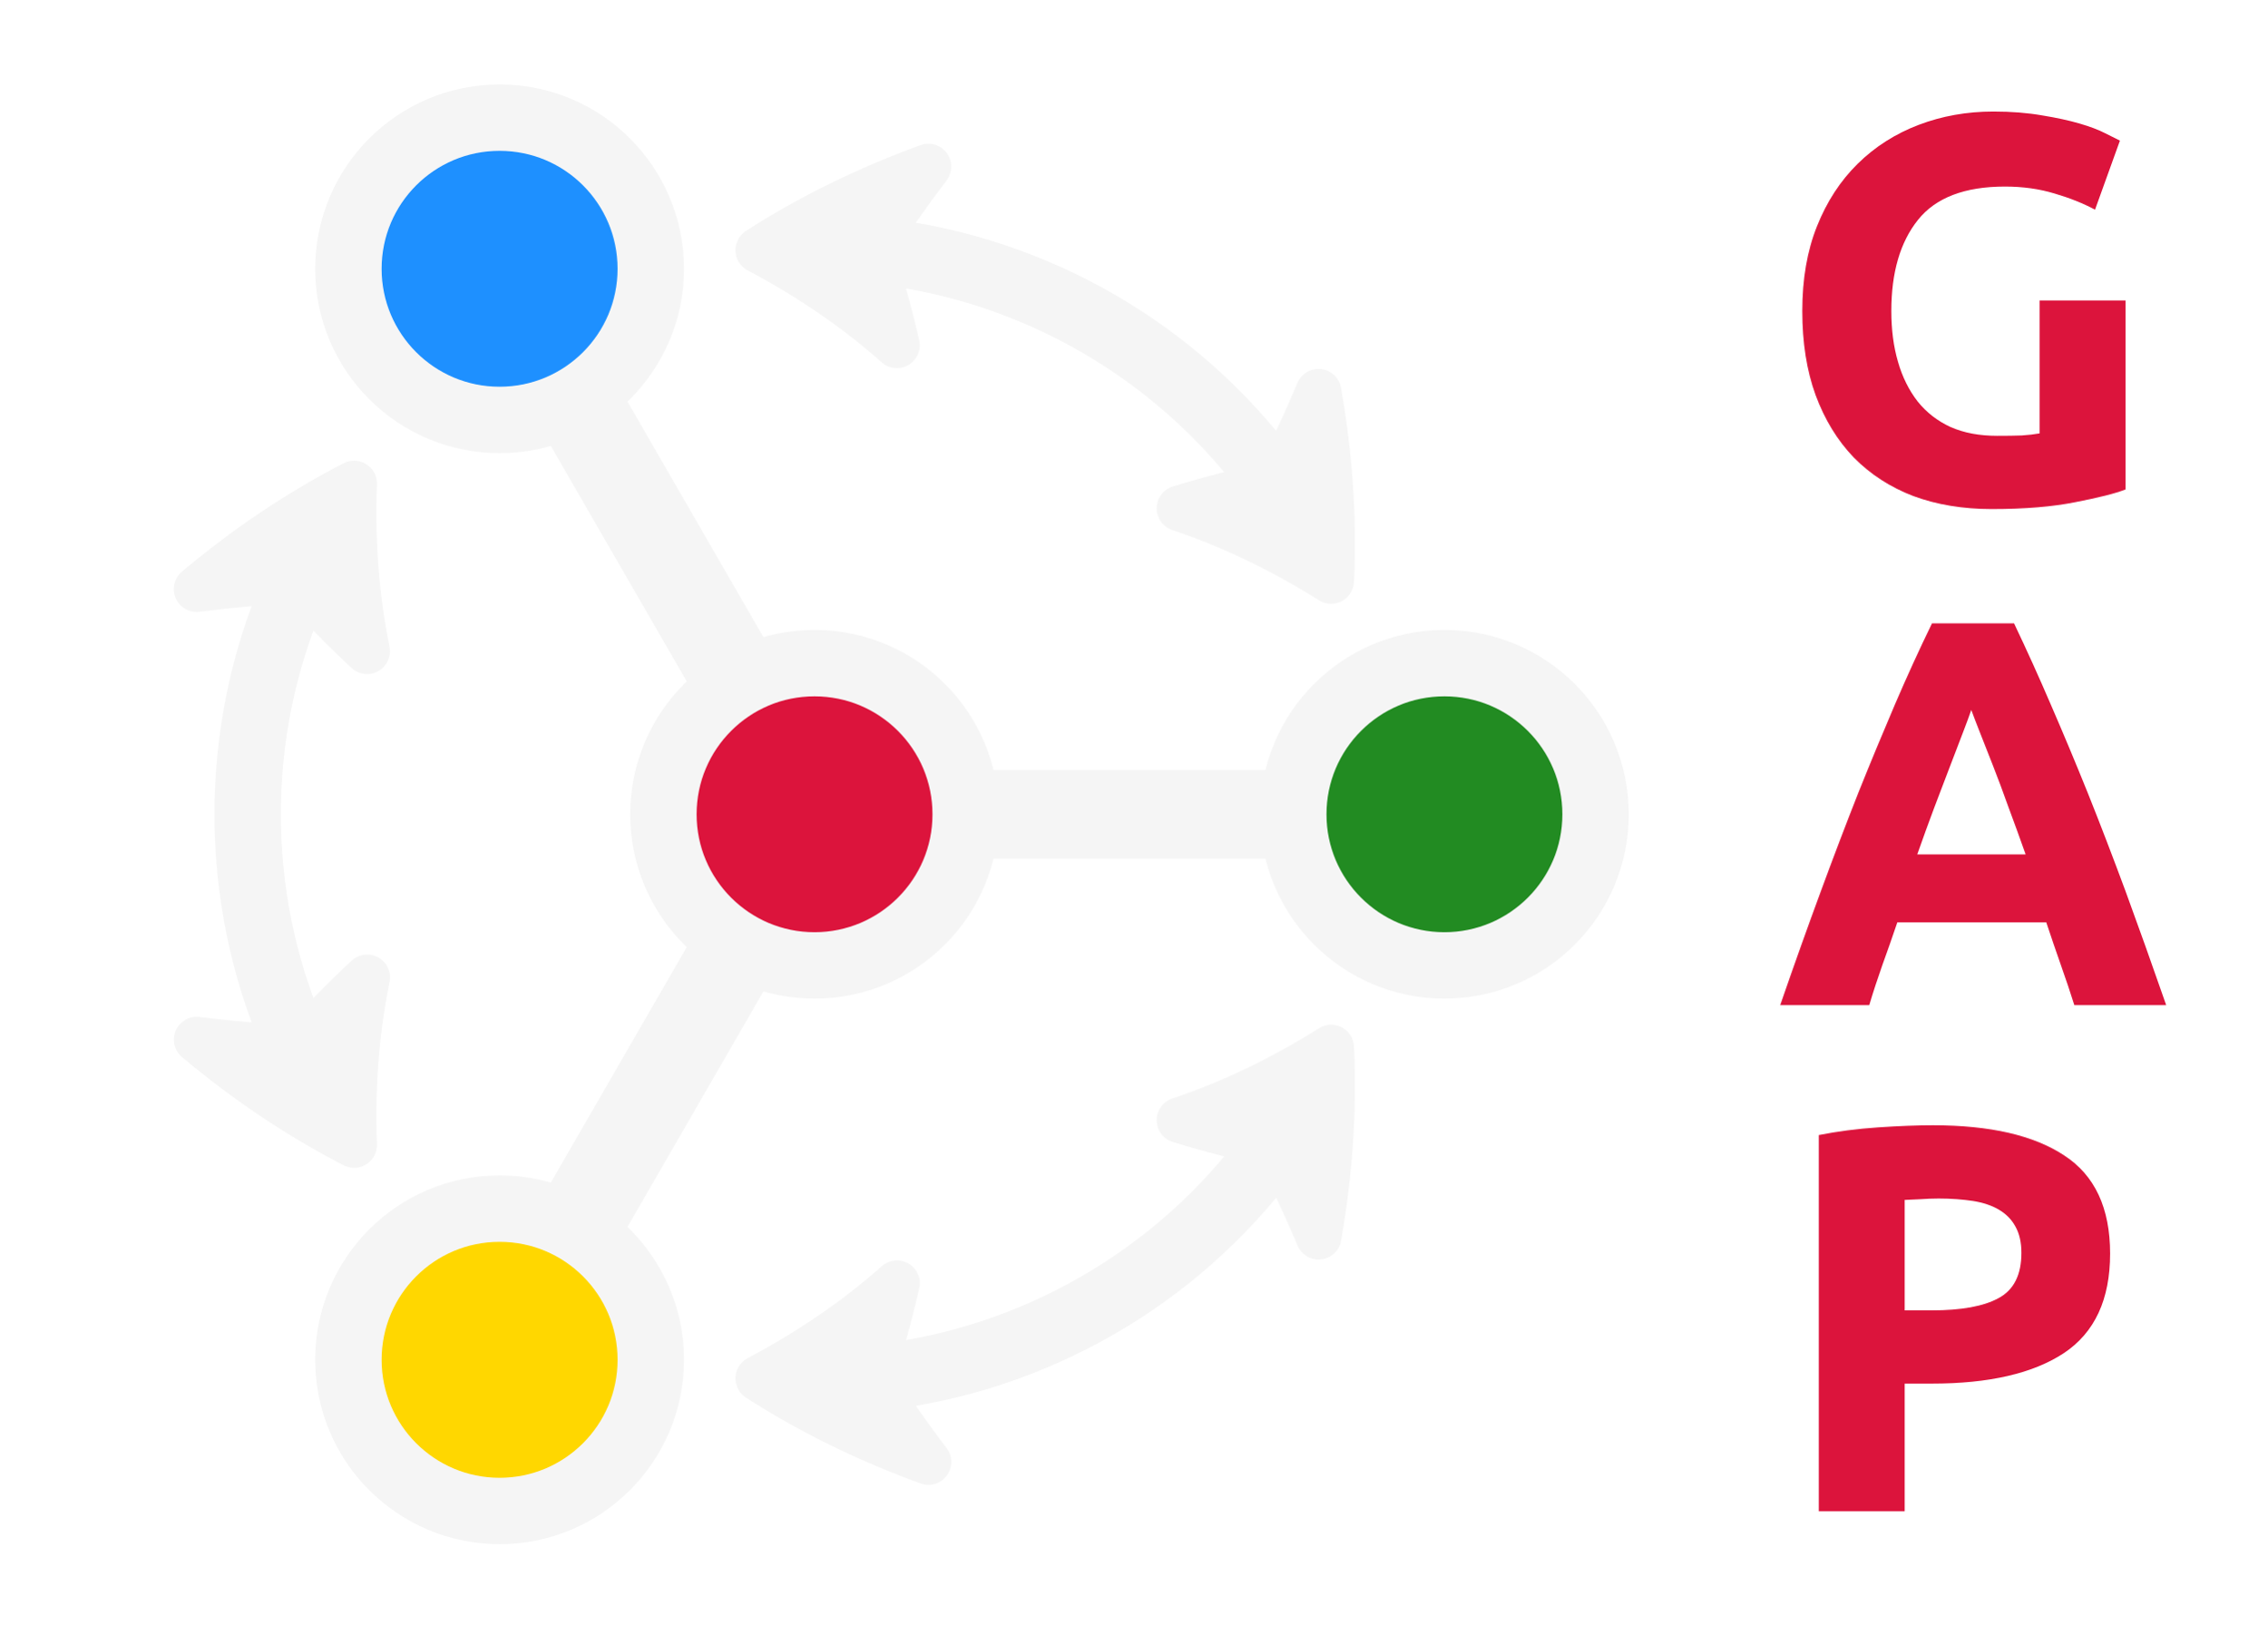
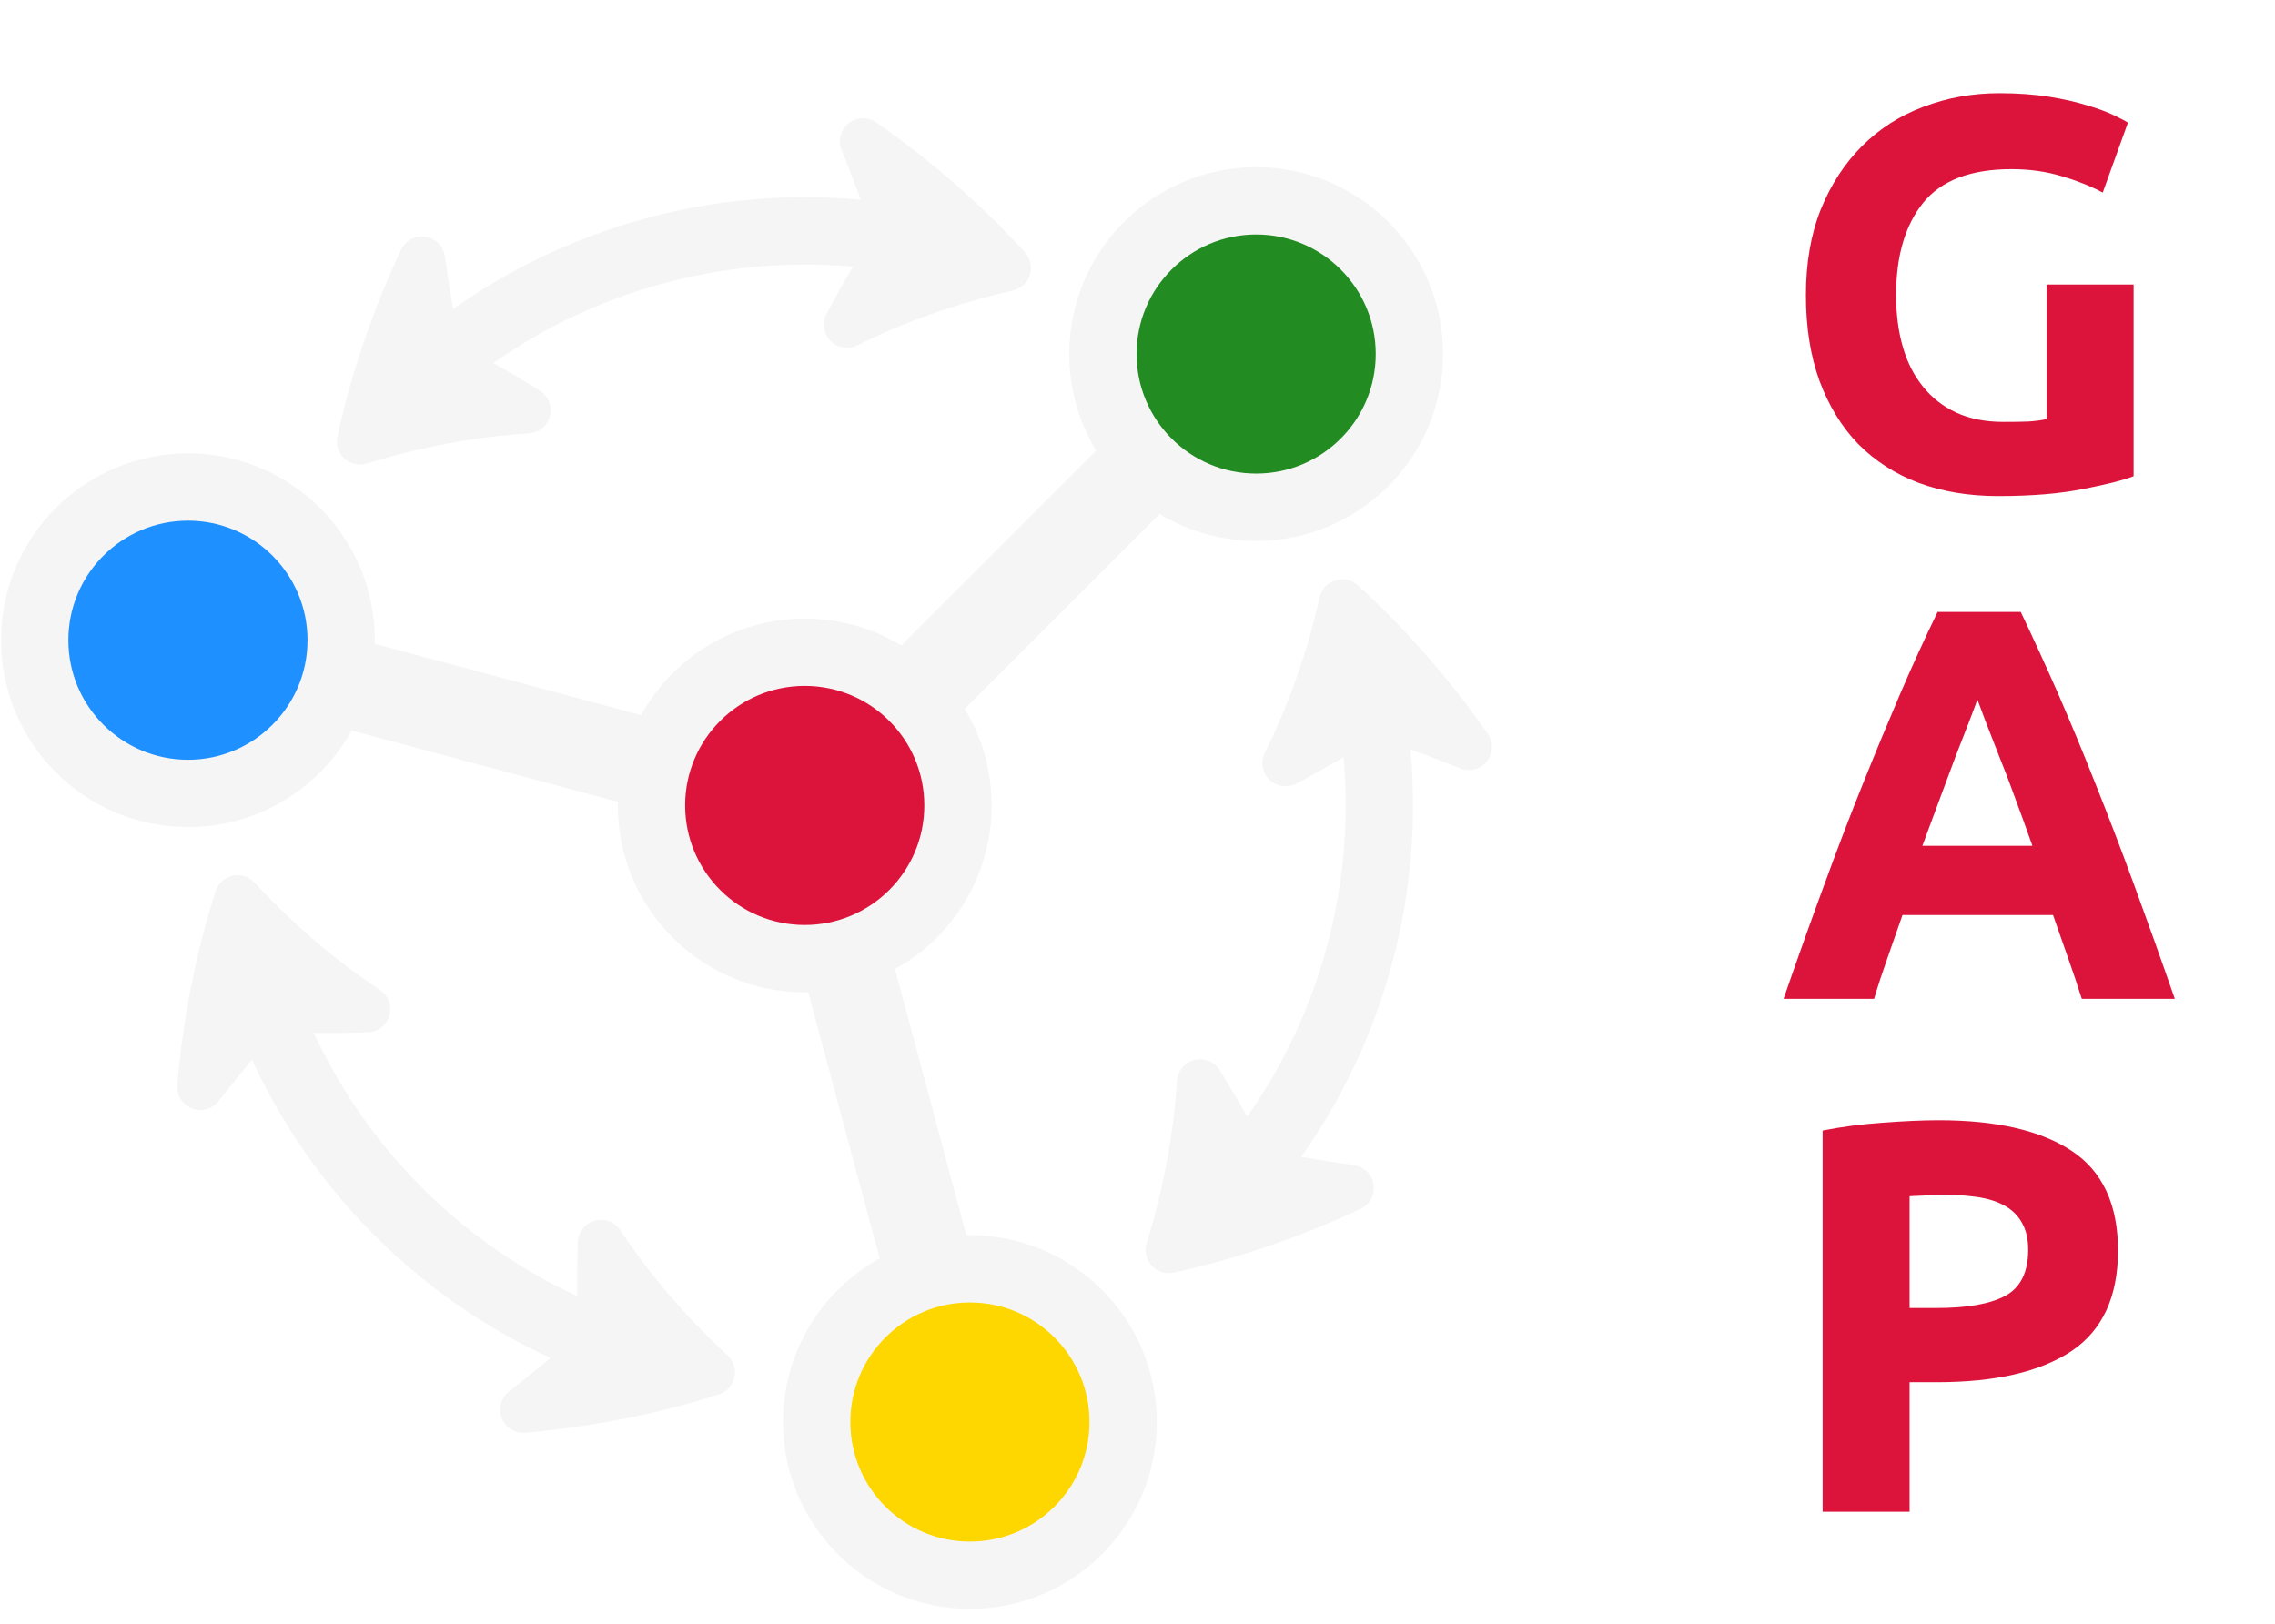
- <svg xmlns="http://www.w3.org/2000/svg" xmlns:xlink="http://www.w3.org/1999/xlink" width="101.041pt" height="73.288pt" viewBox="0 0 101.041 73.288">
+ <svg xmlns="http://www.w3.org/2000/svg" xmlns:xlink="http://www.w3.org/1999/xlink" width="100.122pt" height="71.451pt" viewBox="0 0 100.122 71.451">
  <defs>
    <g>
      <g id="glyph-0-0">
-         <path d="M 10.266 -14.062 C 8.473 -14.062 7.18 -13.566 6.391 -12.578 C 5.598 -11.586 5.203 -10.234 5.203 -8.516 C 5.203 -7.68 5.301 -6.926 5.5 -6.25 C 5.695 -5.57 5.988 -4.984 6.375 -4.484 C 6.77 -3.992 7.258 -3.613 7.844 -3.344 C 8.438 -3.082 9.129 -2.953 9.922 -2.953 C 10.348 -2.953 10.711 -2.957 11.016 -2.969 C 11.316 -2.988 11.582 -3.02 11.812 -3.062 L 11.812 -8.984 L 15.641 -8.984 L 15.641 -0.562 C 15.18 -0.383 14.441 -0.195 13.422 0 C 12.41 0.207 11.16 0.312 9.672 0.312 C 8.391 0.312 7.227 0.117 6.188 -0.266 C 5.156 -0.66 4.27 -1.234 3.531 -1.984 C 2.801 -2.742 2.234 -3.672 1.828 -4.766 C 1.43 -5.859 1.234 -7.109 1.234 -8.516 C 1.234 -9.941 1.453 -11.203 1.891 -12.297 C 2.328 -13.391 2.93 -14.316 3.703 -15.078 C 4.473 -15.836 5.379 -16.414 6.422 -16.812 C 7.461 -17.207 8.57 -17.406 9.75 -17.406 C 10.551 -17.406 11.273 -17.348 11.922 -17.234 C 12.566 -17.129 13.117 -17.008 13.578 -16.875 C 14.047 -16.738 14.43 -16.594 14.734 -16.438 C 15.035 -16.289 15.254 -16.18 15.391 -16.109 L 14.281 -13.031 C 13.758 -13.312 13.16 -13.551 12.484 -13.75 C 11.805 -13.957 11.066 -14.062 10.266 -14.062 Z M 10.266 -14.062 " />
+         <path d="M 10.281 -14.078 C 8.488 -14.078 7.191 -13.582 6.391 -12.594 C 5.598 -11.602 5.203 -10.25 5.203 -8.531 C 5.203 -7.695 5.301 -6.938 5.5 -6.25 C 5.695 -5.57 5.992 -4.988 6.391 -4.5 C 6.785 -4.008 7.273 -3.629 7.859 -3.359 C 8.453 -3.086 9.141 -2.953 9.922 -2.953 C 10.348 -2.953 10.711 -2.957 11.016 -2.969 C 11.328 -2.988 11.598 -3.023 11.828 -3.078 L 11.828 -9 L 15.656 -9 L 15.656 -0.562 C 15.195 -0.383 14.457 -0.195 13.438 0 C 12.426 0.207 11.176 0.312 9.688 0.312 C 8.406 0.312 7.242 0.117 6.203 -0.266 C 5.16 -0.66 4.27 -1.234 3.531 -1.984 C 2.801 -2.742 2.234 -3.672 1.828 -4.766 C 1.43 -5.867 1.234 -7.125 1.234 -8.531 C 1.234 -9.957 1.453 -11.219 1.891 -12.312 C 2.336 -13.406 2.941 -14.332 3.703 -15.094 C 4.473 -15.863 5.379 -16.441 6.422 -16.828 C 7.461 -17.223 8.57 -17.422 9.75 -17.422 C 10.562 -17.422 11.289 -17.367 11.938 -17.266 C 12.582 -17.16 13.133 -17.035 13.594 -16.891 C 14.062 -16.754 14.445 -16.613 14.75 -16.469 C 15.062 -16.32 15.281 -16.207 15.406 -16.125 L 14.297 -13.047 C 13.773 -13.328 13.176 -13.566 12.5 -13.766 C 11.82 -13.973 11.082 -14.078 10.281 -14.078 Z M 10.281 -14.078 " />
      </g>
      <g id="glyph-0-1">
-         <path d="M 13.359 0 C 13.172 -0.594 12.969 -1.195 12.75 -1.812 C 12.531 -2.438 12.316 -3.062 12.109 -3.688 L 5.469 -3.688 C 5.258 -3.062 5.039 -2.438 4.812 -1.812 C 4.594 -1.195 4.395 -0.594 4.219 0 L 0.25 0 C 0.883 -1.832 1.488 -3.523 2.062 -5.078 C 2.633 -6.629 3.191 -8.094 3.734 -9.469 C 4.285 -10.844 4.828 -12.148 5.359 -13.391 C 5.891 -14.629 6.441 -15.836 7.016 -17.016 L 10.672 -17.016 C 11.234 -15.836 11.781 -14.629 12.312 -13.391 C 12.852 -12.148 13.398 -10.844 13.953 -9.469 C 14.504 -8.094 15.066 -6.629 15.641 -5.078 C 16.211 -3.523 16.816 -1.832 17.453 0 Z M 8.766 -13.156 C 8.68 -12.906 8.555 -12.566 8.391 -12.141 C 8.234 -11.723 8.047 -11.234 7.828 -10.672 C 7.617 -10.117 7.383 -9.504 7.125 -8.828 C 6.875 -8.16 6.617 -7.457 6.359 -6.719 L 11.188 -6.719 C 10.926 -7.457 10.672 -8.16 10.422 -8.828 C 10.18 -9.504 9.953 -10.117 9.734 -10.672 C 9.516 -11.234 9.32 -11.723 9.156 -12.141 C 8.988 -12.566 8.859 -12.906 8.766 -13.156 Z M 8.766 -13.156 " />
+         <path d="M 13.375 0 C 13.188 -0.594 12.984 -1.195 12.766 -1.812 C 12.547 -2.438 12.328 -3.062 12.109 -3.688 L 5.484 -3.688 C 5.266 -3.062 5.047 -2.438 4.828 -1.812 C 4.609 -1.195 4.41 -0.594 4.234 0 L 0.25 0 C 0.883 -1.832 1.488 -3.523 2.062 -5.078 C 2.633 -6.641 3.195 -8.109 3.75 -9.484 C 4.301 -10.859 4.844 -12.164 5.375 -13.406 C 5.906 -14.645 6.457 -15.852 7.031 -17.031 L 10.688 -17.031 C 11.25 -15.852 11.801 -14.645 12.344 -13.406 C 12.883 -12.164 13.426 -10.859 13.969 -9.484 C 14.52 -8.109 15.082 -6.641 15.656 -5.078 C 16.227 -3.523 16.832 -1.832 17.469 0 Z M 8.781 -13.172 C 8.695 -12.93 8.57 -12.598 8.406 -12.172 C 8.238 -11.742 8.047 -11.25 7.828 -10.688 C 7.617 -10.133 7.391 -9.52 7.141 -8.844 C 6.891 -8.176 6.629 -7.473 6.359 -6.734 L 11.203 -6.734 C 10.941 -7.473 10.688 -8.176 10.438 -8.844 C 10.195 -9.52 9.961 -10.133 9.734 -10.688 C 9.516 -11.25 9.32 -11.742 9.156 -12.172 C 9 -12.598 8.875 -12.93 8.781 -13.172 Z M 8.781 -13.172 " />
      </g>
      <g id="glyph-0-2">
-         <path d="M 7.062 -17.203 C 9.602 -17.203 11.551 -16.754 12.906 -15.859 C 14.27 -14.973 14.953 -13.516 14.953 -11.484 C 14.953 -9.441 14.266 -7.961 12.891 -7.047 C 11.516 -6.141 9.551 -5.688 7 -5.688 L 5.797 -5.688 L 5.797 0 L 1.969 0 L 1.969 -16.766 C 2.801 -16.93 3.68 -17.047 4.609 -17.109 C 5.547 -17.172 6.363 -17.203 7.062 -17.203 Z M 7.312 -13.938 C 7.031 -13.938 6.754 -13.926 6.484 -13.906 C 6.223 -13.895 5.992 -13.883 5.797 -13.875 L 5.797 -8.953 L 7 -8.953 C 8.32 -8.953 9.316 -9.133 9.984 -9.5 C 10.66 -9.863 11 -10.535 11 -11.516 C 11 -11.984 10.91 -12.375 10.734 -12.688 C 10.566 -13 10.32 -13.25 10 -13.438 C 9.688 -13.625 9.301 -13.754 8.844 -13.828 C 8.383 -13.898 7.875 -13.938 7.312 -13.938 Z M 7.312 -13.938 " />
+         <path d="M 7.078 -17.234 C 9.617 -17.234 11.566 -16.785 12.922 -15.891 C 14.285 -14.992 14.969 -13.531 14.969 -11.5 C 14.969 -9.457 14.281 -7.977 12.906 -7.062 C 11.531 -6.156 9.562 -5.703 7 -5.703 L 5.797 -5.703 L 5.797 0 L 1.969 0 L 1.969 -16.781 C 2.801 -16.945 3.68 -17.062 4.609 -17.125 C 5.547 -17.195 6.367 -17.234 7.078 -17.234 Z M 7.328 -13.953 C 7.047 -13.953 6.77 -13.941 6.5 -13.922 C 6.227 -13.91 5.992 -13.898 5.797 -13.891 L 5.797 -8.969 L 7 -8.969 C 8.332 -8.969 9.332 -9.145 10 -9.5 C 10.676 -9.863 11.016 -10.539 11.016 -11.531 C 11.016 -12 10.926 -12.391 10.75 -12.703 C 10.582 -13.016 10.336 -13.266 10.016 -13.453 C 9.691 -13.641 9.301 -13.77 8.844 -13.844 C 8.383 -13.914 7.879 -13.953 7.328 -13.953 Z M 7.328 -13.953 " />
      </g>
    </g>
    <clipPath id="clip-0">
-       <path clip-rule="nonzero" d="M 0.012 0 L 90 0 L 90 72.582 L 0.012 72.582 Z M 0.012 0 " />
+       <path clip-rule="nonzero" d="M 0 0.039 L 99.25 0.039 L 99.25 70.867 L 0 70.867 Z M 0 0.039 " />
    </clipPath>
    <clipPath id="clip-1">
-       <path clip-rule="nonzero" d="M 0.012 0 L 85 0 L 85 72.582 L 0.012 72.582 Z M 0.012 0 " />
+       <path clip-rule="nonzero" d="M 0 0.039 L 86 0.039 L 86 70.867 L 0 70.867 Z M 0 0.039 " />
    </clipPath>
    <clipPath id="clip-2">
-       <path clip-rule="nonzero" d="M 15 0 L 100.078 0 L 100.078 72.582 L 15 72.582 Z M 15 0 " />
+       <path clip-rule="nonzero" d="M 0 0.039 L 98 0.039 L 98 70.867 L 0 70.867 Z M 0 0.039 " />
    </clipPath>
    <clipPath id="clip-3">
-       <path clip-rule="nonzero" d="M 0.012 0 L 71 0 L 71 61 L 0.012 61 Z M 0.012 0 " />
+       <path clip-rule="nonzero" d="M 0 0.039 L 85 0.039 L 85 70.867 L 0 70.867 Z M 0 0.039 " />
    </clipPath>
    <clipPath id="clip-4">
-       <path clip-rule="nonzero" d="M 0.012 12 L 71 12 L 71 72.582 L 0.012 72.582 Z M 0.012 12 " />
+       <path clip-rule="nonzero" d="M 6 0.039 L 99.25 0.039 L 99.25 65 L 6 65 Z M 6 0.039 " />
    </clipPath>
    <clipPath id="clip-5">
-       <path clip-rule="nonzero" d="M 0.012 0 L 99 0 L 99 64 L 0.012 64 Z M 0.012 0 " />
+       <path clip-rule="nonzero" d="M 0 0.039 L 57 0.039 L 57 70.867 L 0 70.867 Z M 0 0.039 " />
    </clipPath>
    <clipPath id="clip-6">
-       <path clip-rule="nonzero" d="M 0.012 0 L 55 0 L 55 72.582 L 0.012 72.582 Z M 0.012 0 " />
+       <path clip-rule="nonzero" d="M 0 13 L 92 13 L 92 70.867 L 0 70.867 Z M 0 13 " />
    </clipPath>
    <clipPath id="clip-7">
-       <path clip-rule="nonzero" d="M 0.012 9 L 99 9 L 99 72.582 L 0.012 72.582 Z M 0.012 9 " />
+       <path clip-rule="nonzero" d="M 0 0.039 L 81 0.039 L 81 58 L 0 58 Z M 0 0.039 " />
+     </clipPath>
+     <clipPath id="clip-8">
+       <path clip-rule="nonzero" d="M 0 2 L 68 2 L 68 70.867 L 0 70.867 Z M 0 2 " />
+     </clipPath>
+     <clipPath id="clip-9">
+       <path clip-rule="nonzero" d="M 13 0.039 L 99.25 0.039 L 99.25 70.867 L 13 70.867 Z M 13 0.039 " />
    </clipPath>
  </defs>
-   <path fill="none" stroke-width="3.985" stroke-linecap="butt" stroke-linejoin="miter" stroke="rgb(95.999%, 95.999%, 95.999%)" stroke-opacity="1" stroke-miterlimit="10" d="M 5.67 -0.002 L 22.677 -0.002 " transform="matrix(0.990378, 0, 0, -0.990378, 36.30263, 36.29142)" />
  <g clip-path="url(#clip-0)">
-     <path fill="none" stroke-width="3.985" stroke-linecap="butt" stroke-linejoin="miter" stroke="rgb(95.999%, 95.999%, 95.999%)" stroke-opacity="1" stroke-miterlimit="10" d="M -2.834 4.909 L -11.337 19.641 " transform="matrix(0.990378, 0, 0, -0.990378, 36.30263, 36.29142)" />
-     <path fill="none" stroke-width="3.985" stroke-linecap="butt" stroke-linejoin="miter" stroke="rgb(95.999%, 95.999%, 95.999%)" stroke-opacity="1" stroke-miterlimit="10" d="M -2.834 -4.908 L -11.337 -19.64 " transform="matrix(0.990378, 0, 0, -0.990378, 36.30263, 36.29142)" />
+     <path fill="none" stroke-width="3.985" stroke-linecap="butt" stroke-linejoin="miter" stroke="rgb(95.999%, 95.999%, 95.999%)" stroke-opacity="1" stroke-miterlimit="10" d="M 4.007 4.008 L 16.034 16.035 " transform="matrix(0.991307, 0, 0, -0.991307, 35.41444, 35.45388)" />
  </g>
-   <path fill-rule="nonzero" fill="rgb(86.4%, 7.999%, 23.499%)" fill-opacity="1" d="M 43.039 36.293 C 43.039 32.57 40.023 29.555 36.301 29.555 C 32.582 29.555 29.566 32.57 29.566 36.293 C 29.566 40.012 32.582 43.027 36.301 43.027 C 40.023 43.027 43.039 40.012 43.039 36.293 Z M 43.039 36.293 " />
  <g clip-path="url(#clip-1)">
-     <path fill="none" stroke-width="2.989" stroke-linecap="butt" stroke-linejoin="miter" stroke="rgb(95.999%, 95.999%, 95.999%)" stroke-opacity="1" stroke-miterlimit="10" d="M 6.802 -0.002 C 6.802 3.757 3.757 6.802 -0.002 6.802 C -3.757 6.802 -6.802 3.757 -6.802 -0.002 C -6.802 -3.756 -3.757 -6.801 -0.002 -6.801 C 3.757 -6.801 6.802 -3.756 6.802 -0.002 Z M 6.802 -0.002 " transform="matrix(0.990378, 0, 0, -0.990378, 36.30263, 36.29142)" />
+     <path fill="none" stroke-width="3.985" stroke-linecap="butt" stroke-linejoin="miter" stroke="rgb(95.999%, 95.999%, 95.999%)" stroke-opacity="1" stroke-miterlimit="10" d="M -5.478 1.467 L -21.906 5.868 " transform="matrix(0.991307, 0, 0, -0.991307, 35.41444, 35.45388)" />
  </g>
-   <path fill-rule="nonzero" fill="rgb(13.199%, 54.5%, 13.199%)" fill-opacity="1" d="M 71.113 36.293 C 71.113 32.57 68.098 29.555 64.375 29.555 C 60.656 29.555 57.641 32.57 57.641 36.293 C 57.641 40.012 60.656 43.027 64.375 43.027 C 68.098 43.027 71.113 40.012 71.113 36.293 Z M 71.113 36.293 " />
  <g clip-path="url(#clip-2)">
-     <path fill="none" stroke-width="2.989" stroke-linecap="butt" stroke-linejoin="miter" stroke="rgb(95.999%, 95.999%, 95.999%)" stroke-opacity="1" stroke-miterlimit="10" d="M 35.149 -0.002 C 35.149 3.757 32.104 6.802 28.345 6.802 C 24.59 6.802 21.545 3.757 21.545 -0.002 C 21.545 -3.756 24.59 -6.801 28.345 -6.801 C 32.104 -6.801 35.149 -3.756 35.149 -0.002 Z M 35.149 -0.002 " transform="matrix(0.990378, 0, 0, -0.990378, 36.30263, 36.29142)" />
+     <path fill="none" stroke-width="3.985" stroke-linecap="butt" stroke-linejoin="miter" stroke="rgb(95.999%, 95.999%, 95.999%)" stroke-opacity="1" stroke-miterlimit="10" d="M 1.465 -5.477 L 5.871 -21.905 " transform="matrix(0.991307, 0, 0, -0.991307, 35.41444, 35.45388)" />
  </g>
-   <path fill-rule="nonzero" fill="rgb(11.6%, 56.499%, 100%)" fill-opacity="1" d="M 29.004 11.98 C 29.004 8.258 25.988 5.242 22.266 5.242 C 18.543 5.242 15.527 8.258 15.527 11.98 C 15.527 15.699 18.543 18.715 22.266 18.715 C 25.988 18.715 29.004 15.699 29.004 11.98 Z M 29.004 11.98 " />
+   <path fill-rule="nonzero" fill="rgb(86.4%, 7.999%, 23.499%)" fill-opacity="1" d="M 42.16 35.453 C 42.16 31.73 39.141 28.711 35.414 28.711 C 31.691 28.711 28.672 31.73 28.672 35.453 C 28.672 39.18 31.691 42.199 35.414 42.199 C 39.141 42.199 42.16 39.18 42.16 35.453 Z M 42.16 35.453 " />
  <g clip-path="url(#clip-3)">
-     <path fill="none" stroke-width="2.989" stroke-linecap="butt" stroke-linejoin="miter" stroke="rgb(95.999%, 95.999%, 95.999%)" stroke-opacity="1" stroke-miterlimit="10" d="M -7.37 24.547 C -7.37 28.306 -10.415 31.351 -14.173 31.351 C -17.932 31.351 -20.977 28.306 -20.977 24.547 C -20.977 20.792 -17.932 17.747 -14.173 17.747 C -10.415 17.747 -7.37 20.792 -7.37 24.547 Z M -7.37 24.547 " transform="matrix(0.990378, 0, 0, -0.990378, 36.30263, 36.29142)" />
+     <path fill="none" stroke-width="2.989" stroke-linecap="butt" stroke-linejoin="miter" stroke="rgb(95.999%, 95.999%, 95.999%)" stroke-opacity="1" stroke-miterlimit="10" d="M 6.805 0.001 C 6.805 3.756 3.759 6.802 -0 6.802 C -3.756 6.802 -6.802 3.756 -6.802 0.001 C -6.802 -3.758 -3.756 -6.804 -0 -6.804 C 3.759 -6.804 6.805 -3.758 6.805 0.001 Z M 6.805 0.001 " transform="matrix(0.991307, 0, 0, -0.991307, 35.41444, 35.45388)" />
  </g>
-   <path fill-rule="nonzero" fill="rgb(100%, 84.399%, 0%)" fill-opacity="1" d="M 29.004 60.605 C 29.004 56.883 25.988 53.867 22.266 53.867 C 18.543 53.867 15.527 56.883 15.527 60.605 C 15.527 64.324 18.543 67.344 22.266 67.344 C 25.988 67.344 29.004 64.324 29.004 60.605 Z M 29.004 60.605 " />
+   <path fill-rule="nonzero" fill="rgb(13.199%, 54.5%, 13.199%)" fill-opacity="1" d="M 62.027 15.582 C 62.027 11.859 59.008 8.84 55.285 8.84 C 51.559 8.84 48.539 11.859 48.539 15.582 C 48.539 19.309 51.559 22.328 55.285 22.328 C 59.008 22.328 62.027 19.309 62.027 15.582 Z M 62.027 15.582 " />
  <g clip-path="url(#clip-4)">
-     <path fill="none" stroke-width="2.989" stroke-linecap="butt" stroke-linejoin="miter" stroke="rgb(95.999%, 95.999%, 95.999%)" stroke-opacity="1" stroke-miterlimit="10" d="M -7.37 -24.55 C -7.37 -20.791 -10.415 -17.747 -14.173 -17.747 C -17.932 -17.747 -20.977 -20.791 -20.977 -24.55 C -20.977 -28.305 -17.932 -31.354 -14.173 -31.354 C -10.415 -31.354 -7.37 -28.305 -7.37 -24.55 Z M -7.37 -24.55 " transform="matrix(0.990378, 0, 0, -0.990378, 36.30263, 36.29142)" />
+     <path fill="none" stroke-width="2.989" stroke-linecap="butt" stroke-linejoin="miter" stroke="rgb(95.999%, 95.999%, 95.999%)" stroke-opacity="1" stroke-miterlimit="10" d="M 26.846 20.046 C 26.846 23.801 23.8 26.847 20.045 26.847 C 16.286 26.847 13.24 23.801 13.24 20.046 C 13.24 16.287 16.286 13.241 20.045 13.241 C 23.8 13.241 26.846 16.287 26.846 20.046 Z M 26.846 20.046 " transform="matrix(0.991307, 0, 0, -0.991307, 35.41444, 35.45388)" />
  </g>
+   <path fill-rule="nonzero" fill="rgb(11.6%, 56.499%, 100%)" fill-opacity="1" d="M 15.016 28.18 C 15.016 24.457 11.996 21.438 8.273 21.438 C 4.547 21.438 1.527 24.457 1.527 28.18 C 1.527 31.906 4.547 34.926 8.273 34.926 C 11.996 34.926 15.016 31.906 15.016 28.18 Z M 15.016 28.18 " />
  <g clip-path="url(#clip-5)">
-     <path fill="none" stroke-width="2.989" stroke-linecap="butt" stroke-linejoin="miter" stroke="rgb(95.999%, 95.999%, 95.999%)" stroke-opacity="1" stroke-miterlimit="10" d="M 20.429 15.282 C 16.252 20.867 9.945 24.512 3.019 25.336 " transform="matrix(0.990378, 0, 0, -0.990378, 36.30263, 36.29142)" />
+     <path fill="none" stroke-width="2.989" stroke-linecap="butt" stroke-linejoin="miter" stroke="rgb(95.999%, 95.999%, 95.999%)" stroke-opacity="1" stroke-miterlimit="10" d="M -20.578 7.338 C -20.578 11.093 -23.624 14.139 -27.379 14.139 C -31.138 14.139 -34.184 11.093 -34.184 7.338 C -34.184 3.579 -31.138 0.533 -27.379 0.533 C -23.624 0.533 -20.578 3.579 -20.578 7.338 Z M -20.578 7.338 " transform="matrix(0.991307, 0, 0, -0.991307, 35.41444, 35.45388)" />
  </g>
-   <path fill-rule="nonzero" fill="rgb(95.999%, 95.999%, 95.999%)" fill-opacity="1" stroke-width="2.057" stroke-linecap="butt" stroke-linejoin="round" stroke="rgb(95.999%, 95.999%, 95.999%)" stroke-opacity="1" stroke-miterlimit="10" d="M 23.249 10.502 C 23.383 13.247 23.194 16.103 22.681 19.013 C 22.086 17.594 21.439 16.209 20.733 14.868 C 19.266 14.568 17.83 14.202 16.426 13.768 C 18.721 12.999 21.013 11.906 23.249 10.502 Z M 23.249 10.502 " transform="matrix(0.990378, 0, 0, -0.990378, 36.30263, 36.29142)" />
-   <path fill-rule="nonzero" fill="rgb(95.999%, 95.999%, 95.999%)" fill-opacity="1" stroke-width="2.057" stroke-linecap="butt" stroke-linejoin="round" stroke="rgb(95.999%, 95.999%, 95.999%)" stroke-opacity="1" stroke-miterlimit="10" d="M -2.53 25.387 C -0.195 24.153 1.895 22.713 3.706 21.108 C 3.382 22.54 2.98 23.967 2.511 25.391 C 3.315 26.669 4.191 27.923 5.122 29.15 C 2.349 28.136 -0.219 26.874 -2.53 25.387 Z M -2.53 25.387 " transform="matrix(0.990378, 0, 0, -0.990378, 36.30263, 36.29142)" />
+   <path fill-rule="nonzero" fill="rgb(100%, 84.399%, 0%)" fill-opacity="1" d="M 49.43 62.598 C 49.43 58.871 46.41 55.852 42.688 55.852 C 38.961 55.852 35.941 58.871 35.941 62.598 C 35.941 66.32 38.961 69.34 42.688 69.34 C 46.41 69.34 49.43 66.32 49.43 62.598 Z M 49.43 62.598 " />
  <g clip-path="url(#clip-6)">
-     <path fill="none" stroke-width="2.989" stroke-linecap="butt" stroke-linejoin="miter" stroke="rgb(95.999%, 95.999%, 95.999%)" stroke-opacity="1" stroke-miterlimit="10" d="M -23.45 10.052 C -26.199 3.643 -26.199 -3.642 -23.45 -10.051 " transform="matrix(0.990378, 0, 0, -0.990378, 36.30263, 36.29142)" />
+     <path fill="none" stroke-width="2.989" stroke-linecap="butt" stroke-linejoin="miter" stroke="rgb(95.999%, 95.999%, 95.999%)" stroke-opacity="1" stroke-miterlimit="10" d="M 14.138 -27.382 C 14.138 -23.623 11.092 -20.577 7.337 -20.577 C 3.578 -20.577 0.532 -23.623 0.532 -27.382 C 0.532 -31.137 3.578 -34.183 7.337 -34.183 C 11.092 -34.183 14.138 -31.137 14.138 -27.382 Z M 14.138 -27.382 " transform="matrix(0.991307, 0, 0, -0.991307, 35.41444, 35.45388)" />
  </g>
-   <path fill-rule="nonzero" fill="rgb(95.999%, 95.999%, 95.999%)" fill-opacity="1" stroke-width="2.057" stroke-linecap="butt" stroke-linejoin="round" stroke="rgb(95.999%, 95.999%, 95.999%)" stroke-opacity="1" stroke-miterlimit="10" d="M -20.721 14.884 C -23.162 13.626 -25.545 12.036 -27.808 10.135 C -26.278 10.332 -24.756 10.462 -23.245 10.522 C -22.247 9.401 -21.214 8.34 -20.137 7.339 C -20.618 9.713 -20.819 12.245 -20.721 14.884 Z M -20.721 14.884 " transform="matrix(0.990378, 0, 0, -0.990378, 36.30263, 36.29142)" />
-   <path fill-rule="nonzero" fill="rgb(95.999%, 95.999%, 95.999%)" fill-opacity="1" stroke-width="2.057" stroke-linecap="butt" stroke-linejoin="round" stroke="rgb(95.999%, 95.999%, 95.999%)" stroke-opacity="1" stroke-miterlimit="10" d="M -20.721 -14.883 C -20.819 -12.244 -20.618 -9.712 -20.133 -7.342 C -21.21 -8.344 -22.247 -9.405 -23.245 -10.521 C -24.756 -10.462 -26.278 -10.335 -27.805 -10.142 C -25.545 -12.035 -23.162 -13.625 -20.721 -14.883 Z M -20.721 -14.883 " transform="matrix(0.990378, 0, 0, -0.990378, 36.30263, 36.29142)" />
  <g clip-path="url(#clip-7)">
-     <path fill="none" stroke-width="2.989" stroke-linecap="butt" stroke-linejoin="miter" stroke="rgb(95.999%, 95.999%, 95.999%)" stroke-opacity="1" stroke-miterlimit="10" d="M 3.019 -25.335 C 9.945 -24.511 16.256 -20.866 20.433 -15.281 " transform="matrix(0.990378, 0, 0, -0.990378, 36.30263, 36.29142)" />
+     <path fill="none" stroke-width="2.989" stroke-linecap="butt" stroke-linejoin="miter" stroke="rgb(95.999%, 95.999%, 95.999%)" stroke-opacity="1" stroke-miterlimit="10" d="M 3.641 25.252 C -3.263 26.248 -10.301 24.365 -15.782 20.05 " transform="matrix(0.991307, 0, 0, -0.991307, 35.41444, 35.45388)" />
  </g>
-   <path fill-rule="nonzero" fill="rgb(95.999%, 95.999%, 95.999%)" fill-opacity="1" stroke-width="2.057" stroke-linecap="butt" stroke-linejoin="round" stroke="rgb(95.999%, 95.999%, 95.999%)" stroke-opacity="1" stroke-miterlimit="10" d="M -2.53 -25.386 C -0.219 -26.873 2.349 -28.139 5.126 -29.149 C 4.191 -27.923 3.319 -26.668 2.511 -25.39 C 2.984 -23.97 3.382 -22.539 3.71 -21.107 C 1.899 -22.712 -0.195 -24.152 -2.53 -25.386 Z M -2.53 -25.386 " transform="matrix(0.990378, 0, 0, -0.990378, 36.30263, 36.29142)" />
-   <path fill-rule="nonzero" fill="rgb(95.999%, 95.999%, 95.999%)" fill-opacity="1" stroke-width="2.057" stroke-linecap="butt" stroke-linejoin="round" stroke="rgb(95.999%, 95.999%, 95.999%)" stroke-opacity="1" stroke-miterlimit="10" d="M 23.249 -10.501 C 21.013 -11.905 18.721 -13.002 16.426 -13.767 C 17.83 -14.197 19.266 -14.567 20.733 -14.867 C 21.439 -16.208 22.09 -17.589 22.685 -19.009 C 23.194 -16.102 23.383 -13.246 23.249 -10.501 Z M 23.249 -10.501 " transform="matrix(0.990378, 0, 0, -0.990378, 36.30263, 36.29142)" />
+   <path fill-rule="nonzero" fill="rgb(95.999%, 95.999%, 95.999%)" fill-opacity="1" stroke-width="2.057" stroke-linecap="butt" stroke-linejoin="round" stroke="rgb(95.999%, 95.999%, 95.999%)" stroke-opacity="1" stroke-miterlimit="10" d="M 9.015 23.868 C 7.167 25.902 5.012 27.789 2.592 29.484 C 3.18 28.057 3.696 26.619 4.149 25.177 C 3.321 23.924 2.565 22.647 1.879 21.35 C 4.047 22.43 6.438 23.277 9.015 23.868 Z M 9.015 23.868 " transform="matrix(0.991307, 0, 0, -0.991307, 35.41444, 35.45388)" />
+   <path fill-rule="nonzero" fill="rgb(95.999%, 95.999%, 95.999%)" fill-opacity="1" stroke-width="2.057" stroke-linecap="butt" stroke-linejoin="round" stroke="rgb(95.999%, 95.999%, 95.999%)" stroke-opacity="1" stroke-miterlimit="10" d="M -19.738 16.165 C -17.216 16.941 -14.718 17.402 -12.307 17.548 C -13.548 18.328 -14.84 19.057 -16.18 19.727 C -16.515 21.205 -16.783 22.706 -16.992 24.235 C -18.237 21.559 -19.159 18.848 -19.738 16.165 Z M -19.738 16.165 " transform="matrix(0.991307, 0, 0, -0.991307, 35.41444, 35.45388)" />
+   <g clip-path="url(#clip-8)">
+     <path fill="none" stroke-width="2.989" stroke-linecap="butt" stroke-linejoin="miter" stroke="rgb(95.999%, 95.999%, 95.999%)" stroke-opacity="1" stroke-miterlimit="10" d="M -23.691 -9.476 C -21.102 -15.95 -15.948 -21.101 -9.473 -23.69 " transform="matrix(0.991307, 0, 0, -0.991307, 35.41444, 35.45388)" />
+   </g>
+   <path fill-rule="nonzero" fill="rgb(95.999%, 95.999%, 95.999%)" fill-opacity="1" stroke-width="2.057" stroke-linecap="butt" stroke-linejoin="round" stroke="rgb(95.999%, 95.999%, 95.999%)" stroke-opacity="1" stroke-miterlimit="10" d="M -25.176 -4.129 C -26.016 -6.745 -26.571 -9.551 -26.831 -12.495 C -25.886 -11.277 -24.9 -10.107 -23.876 -8.995 C -22.379 -9.086 -20.897 -9.102 -19.427 -9.047 C -21.449 -7.711 -23.379 -6.064 -25.176 -4.129 Z M -25.176 -4.129 " transform="matrix(0.991307, 0, 0, -0.991307, 35.41444, 35.45388)" />
+   <path fill-rule="nonzero" fill="rgb(95.999%, 95.999%, 95.999%)" fill-opacity="1" stroke-width="2.057" stroke-linecap="butt" stroke-linejoin="round" stroke="rgb(95.999%, 95.999%, 95.999%)" stroke-opacity="1" stroke-miterlimit="10" d="M -4.126 -25.175 C -6.065 -23.378 -7.712 -21.447 -9.044 -19.43 C -9.099 -20.896 -9.083 -22.381 -8.997 -23.875 C -10.108 -24.903 -11.274 -25.888 -12.492 -26.834 C -9.552 -26.57 -6.747 -26.014 -4.126 -25.175 Z M -4.126 -25.175 " transform="matrix(0.991307, 0, 0, -0.991307, 35.41444, 35.45388)" />
+   <g clip-path="url(#clip-9)">
+     <path fill="none" stroke-width="2.989" stroke-linecap="butt" stroke-linejoin="miter" stroke="rgb(95.999%, 95.999%, 95.999%)" stroke-opacity="1" stroke-miterlimit="10" d="M 20.049 -15.781 C 24.364 -10.3 26.247 -3.262 25.254 3.642 " transform="matrix(0.991307, 0, 0, -0.991307, 35.41444, 35.45388)" />
+   </g>
+   <path fill-rule="nonzero" fill="rgb(95.999%, 95.999%, 95.999%)" fill-opacity="1" stroke-width="2.057" stroke-linecap="butt" stroke-linejoin="round" stroke="rgb(95.999%, 95.999%, 95.999%)" stroke-opacity="1" stroke-miterlimit="10" d="M 16.164 -19.741 C 18.847 -19.158 21.558 -18.236 24.238 -16.987 C 22.709 -16.782 21.203 -16.514 19.73 -16.179 C 19.056 -14.839 18.331 -13.547 17.551 -12.301 C 17.401 -14.721 16.94 -17.215 16.164 -19.741 Z M 16.164 -19.741 " transform="matrix(0.991307, 0, 0, -0.991307, 35.41444, 35.45388)" />
+   <path fill-rule="nonzero" fill="rgb(95.999%, 95.999%, 95.999%)" fill-opacity="1" stroke-width="2.057" stroke-linecap="butt" stroke-linejoin="round" stroke="rgb(95.999%, 95.999%, 95.999%)" stroke-opacity="1" stroke-miterlimit="10" d="M 23.867 9.013 C 23.28 6.44 22.429 4.044 21.349 1.88 C 22.646 2.566 23.922 3.323 25.176 4.146 C 26.618 3.697 28.056 3.181 29.482 2.598 C 27.788 5.013 25.901 7.165 23.867 9.013 Z M 23.867 9.013 " transform="matrix(0.991307, 0, 0, -0.991307, 35.41444, 35.45388)" />
  <g fill="rgb(86.4%, 7.999%, 23.499%)" fill-opacity="1">
-     <use xlink:href="#glyph-0-0" x="79.092" y="22.376" />
+     <use xlink:href="#glyph-0-0" x="78.244" y="21.524" />
  </g>
  <g fill="rgb(86.4%, 7.999%, 23.499%)" fill-opacity="1">
-     <use xlink:href="#glyph-0-1" x="79.092" y="44.798" />
+     <use xlink:href="#glyph-0-1" x="78.244" y="43.967" />
  </g>
  <g fill="rgb(86.4%, 7.999%, 23.499%)" fill-opacity="1">
-     <use xlink:href="#glyph-0-2" x="79.092" y="67.355" />
+     <use xlink:href="#glyph-0-2" x="78.244" y="66.546" />
  </g>
</svg>
